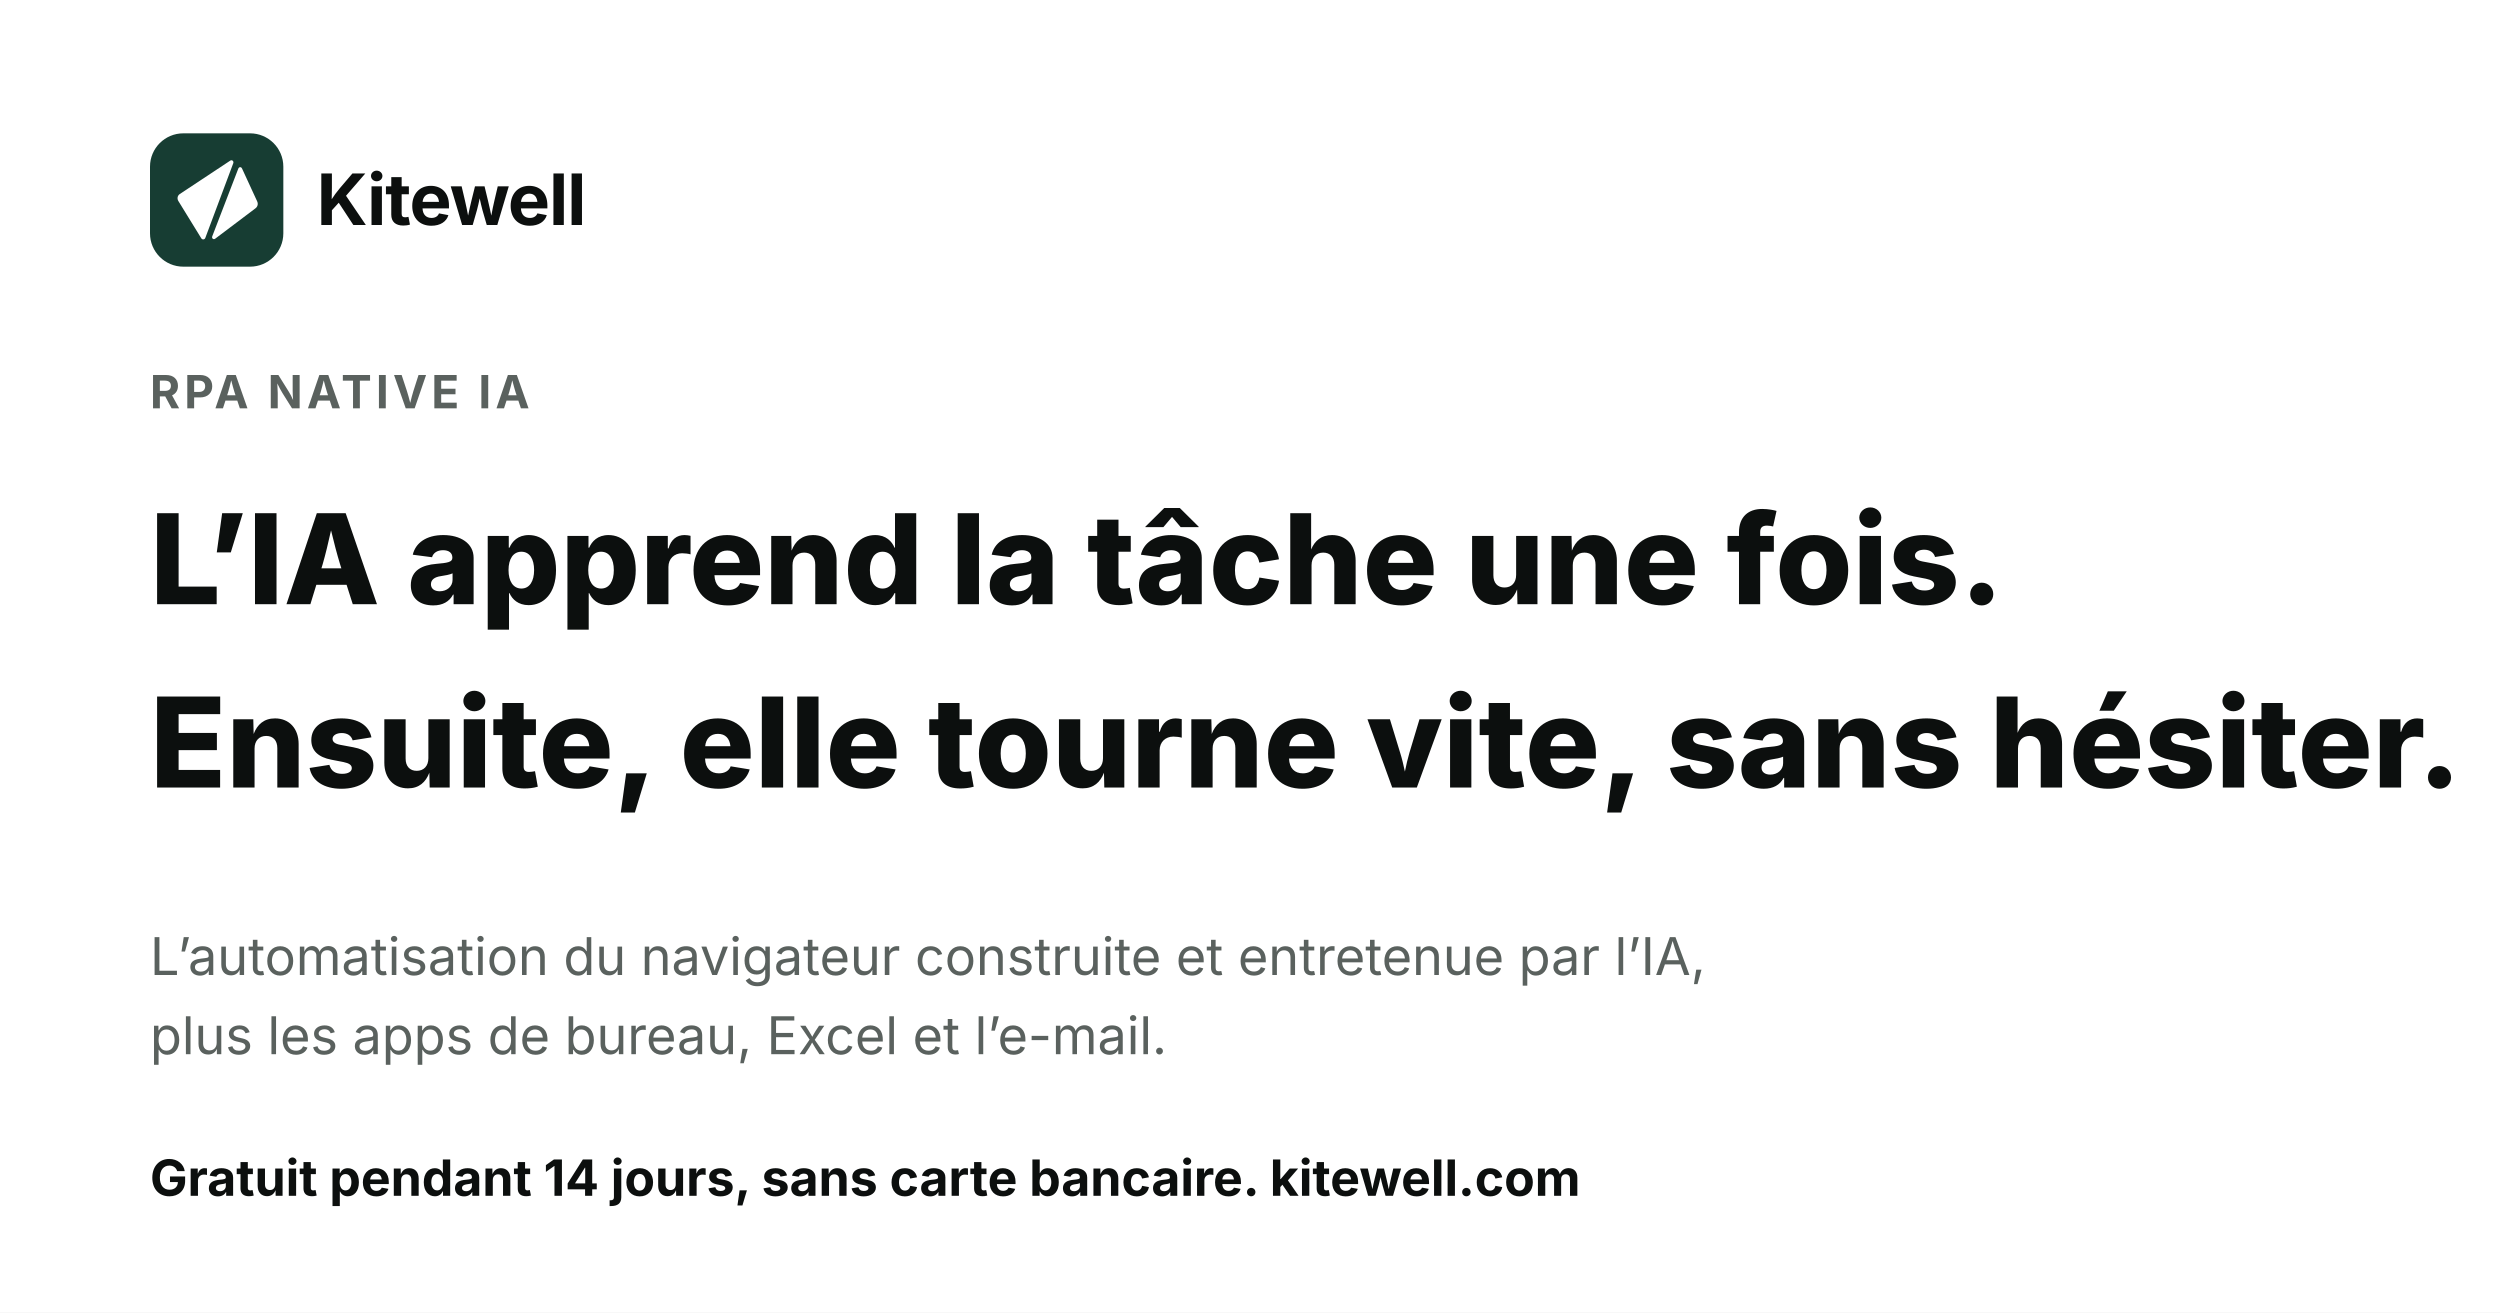
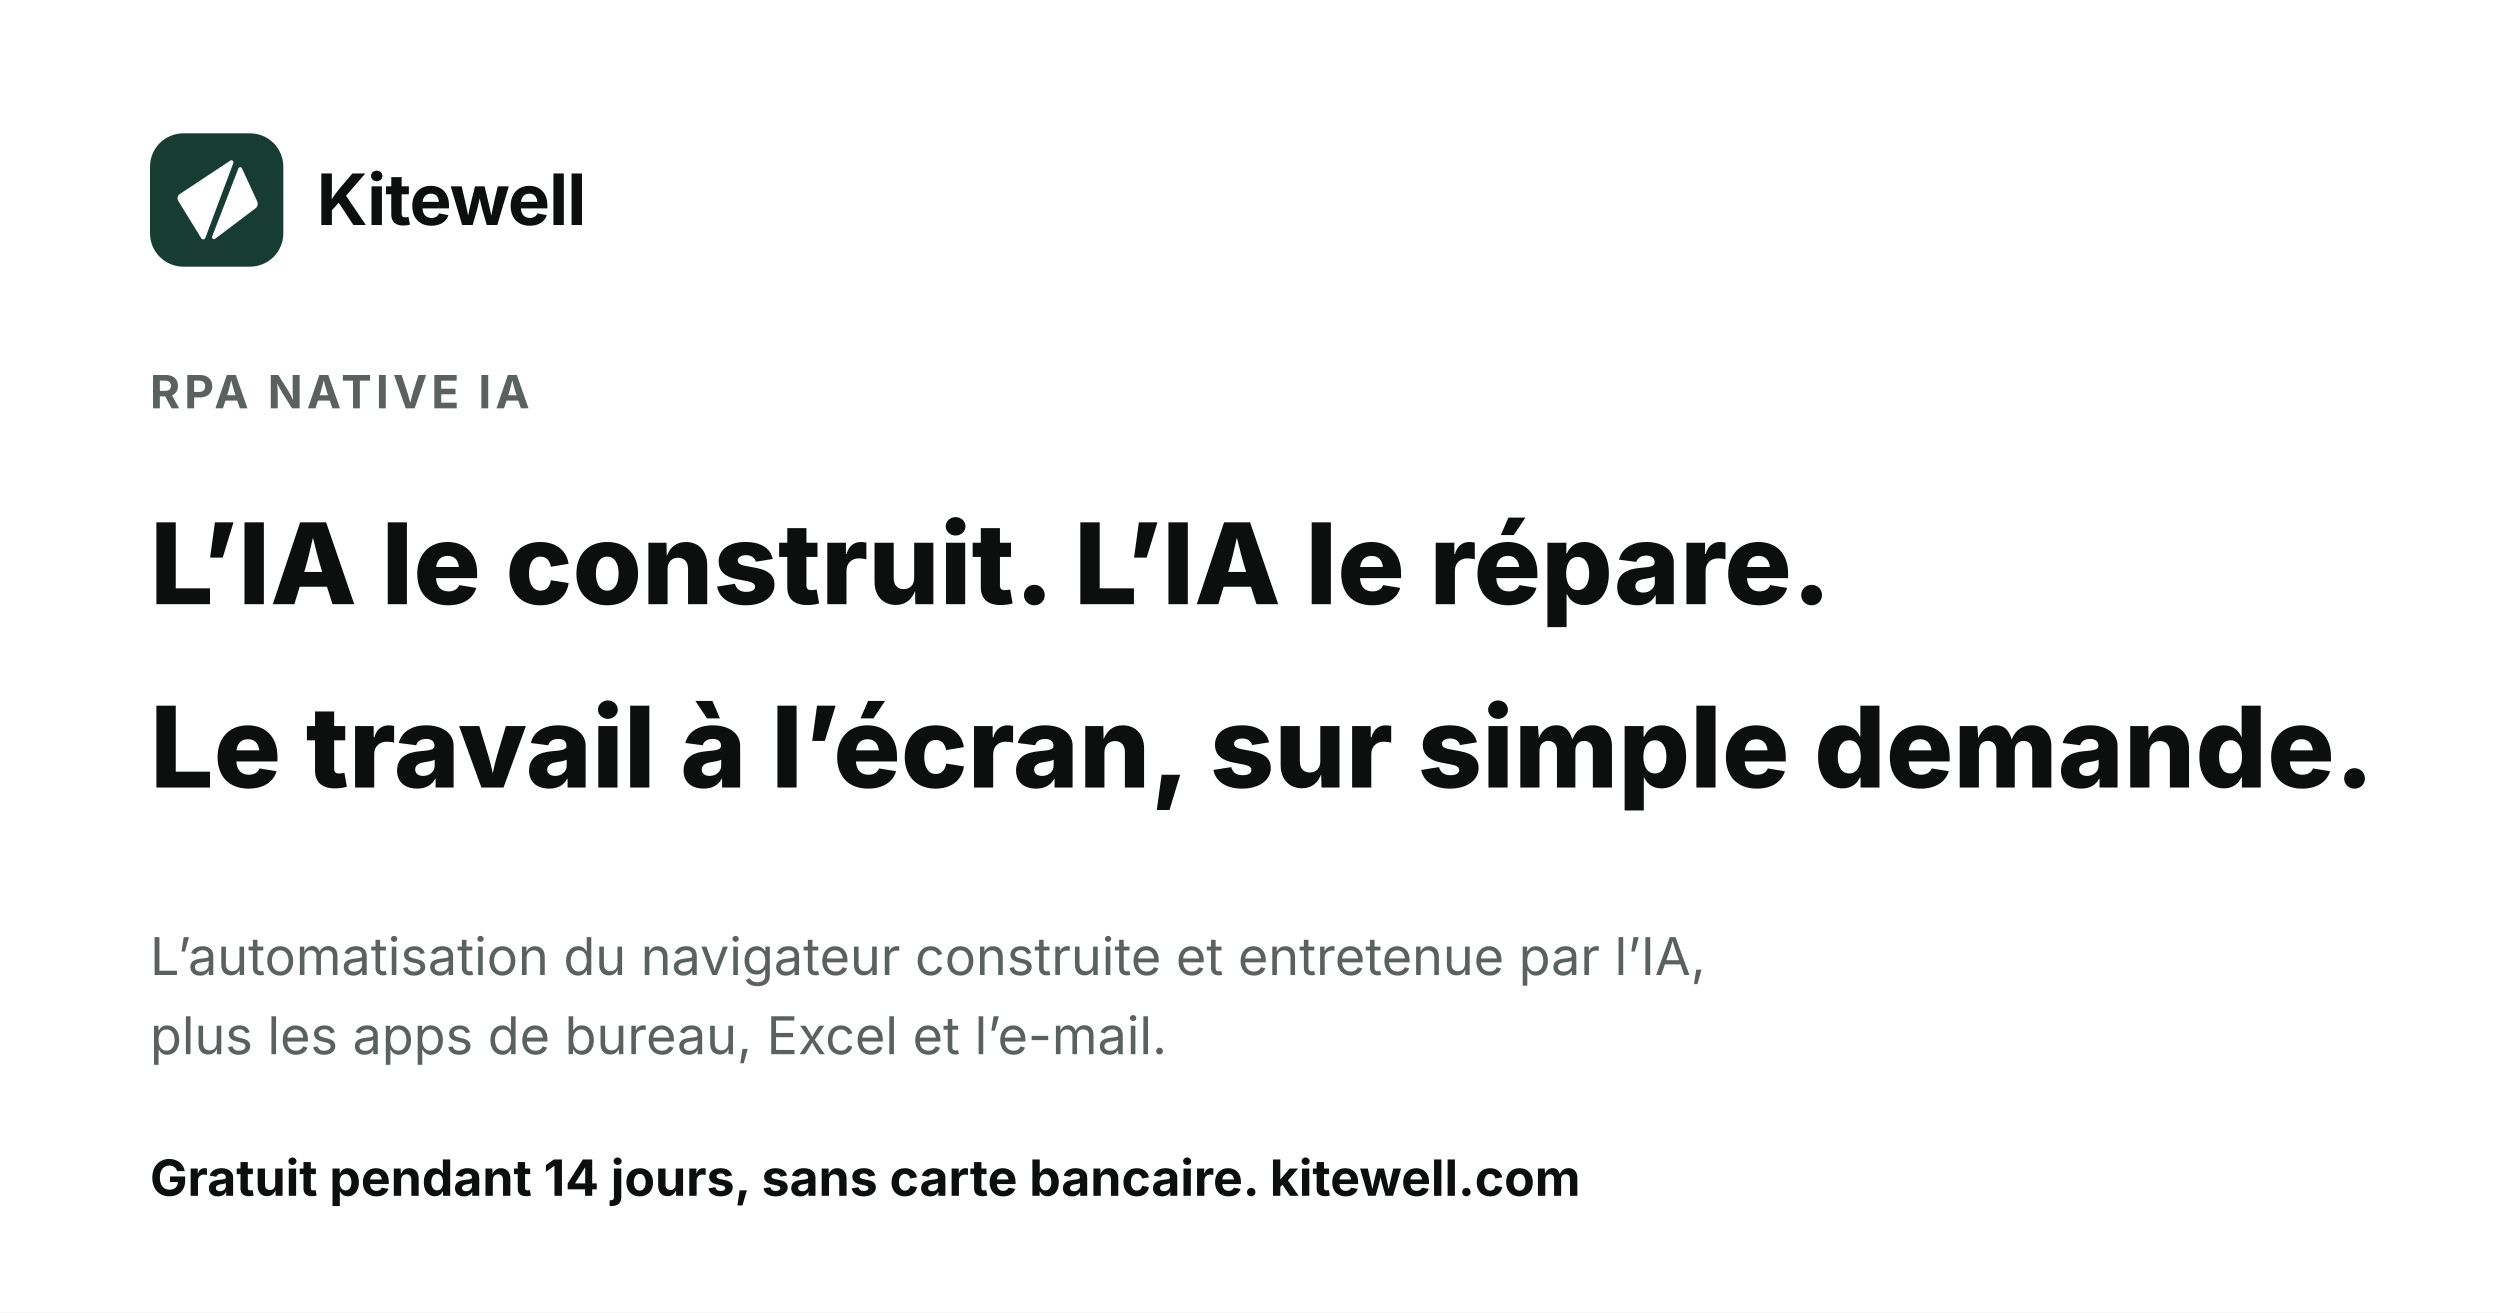
<svg xmlns="http://www.w3.org/2000/svg" width="1200" height="630" viewBox="0 0 1200 630">
  <rect width="1200" height="630" fill="#ffffff" />
  <svg x="72" y="64" width="64" height="64" viewBox="0 0 64 64">
    <rect width="64" height="64" rx="16" fill="#173d33" />
    <g transform="translate(10 10) scale(.6875)" fill="#ffffff">
      <path d="M41.5 4.5C42.7 3.7 44.1 4.9 43.6 6.3L24.1 58.4C23.7 59.7 22 59.9 21.3 58.8L5.3 32.8C4.2 31.1 4.6 28.9 6.3 27.8Z" />
      <path d="M47.1 10.1C47.6 8.8 49.1 8.7 49.7 10L60.3 33C61.1 34.7 60.6 36.7 59.1 37.8L31 59C29.8 59.9 28.4 58.8 28.9 57.4Z" />
    </g>
  </svg>
  <text x="152" y="108" fill="#0c0f0e" font-family="-apple-system, BlinkMacSystemFont, &quot;Helvetica Neue&quot;, sans-serif" font-size="34" font-weight="700" letter-spacing="-0.5">Kitewell</text>
  <text x="72" y="196" fill="#5a615e" font-family="-apple-system, BlinkMacSystemFont, &quot;Helvetica Neue&quot;, sans-serif" font-size="22" font-weight="650" letter-spacing="2">RPA NATIVE IA</text>
-   <text x="72" y="290" fill="#0c0f0e" font-family="-apple-system, BlinkMacSystemFont, &quot;Helvetica Neue&quot;, sans-serif" font-size="60" font-weight="800">L’IA apprend la tâche une fois.</text>
-   <text x="72" y="378" fill="#0c0f0e" font-family="-apple-system, BlinkMacSystemFont, &quot;Helvetica Neue&quot;, sans-serif" font-size="60" font-weight="800">Ensuite, elle tourne vite, sans hésiter.</text>
+   <text x="72" y="290" fill="#0c0f0e" font-family="-apple-system, BlinkMacSystemFont, &quot;Helvetica Neue&quot;, sans-serif" font-size="54" font-weight="800">L’IA le construit. L’IA le répare.</text>
+   <text x="72" y="378" fill="#0c0f0e" font-family="-apple-system, BlinkMacSystemFont, &quot;Helvetica Neue&quot;, sans-serif" font-size="54" font-weight="800">Le travail à l’écran, sur simple demande.</text>
  <text x="72" y="468" fill="#5a615e" font-family="-apple-system, BlinkMacSystemFont, &quot;Helvetica Neue&quot;, sans-serif" font-size="25">L’automatisation du navigateur construite et entretenue par l’IA,</text>
  <text x="72" y="506" fill="#5a615e" font-family="-apple-system, BlinkMacSystemFont, &quot;Helvetica Neue&quot;, sans-serif" font-size="25">plus les apps de bureau, Excel et l’e-mail.</text>
  <text x="72" y="574" fill="#0c0f0e" font-family="-apple-system, BlinkMacSystemFont, &quot;Helvetica Neue&quot;, sans-serif" font-size="24" font-weight="650">Gratuit pendant 14 jours, sans carte bancaire. kitewell.com</text>
</svg>
